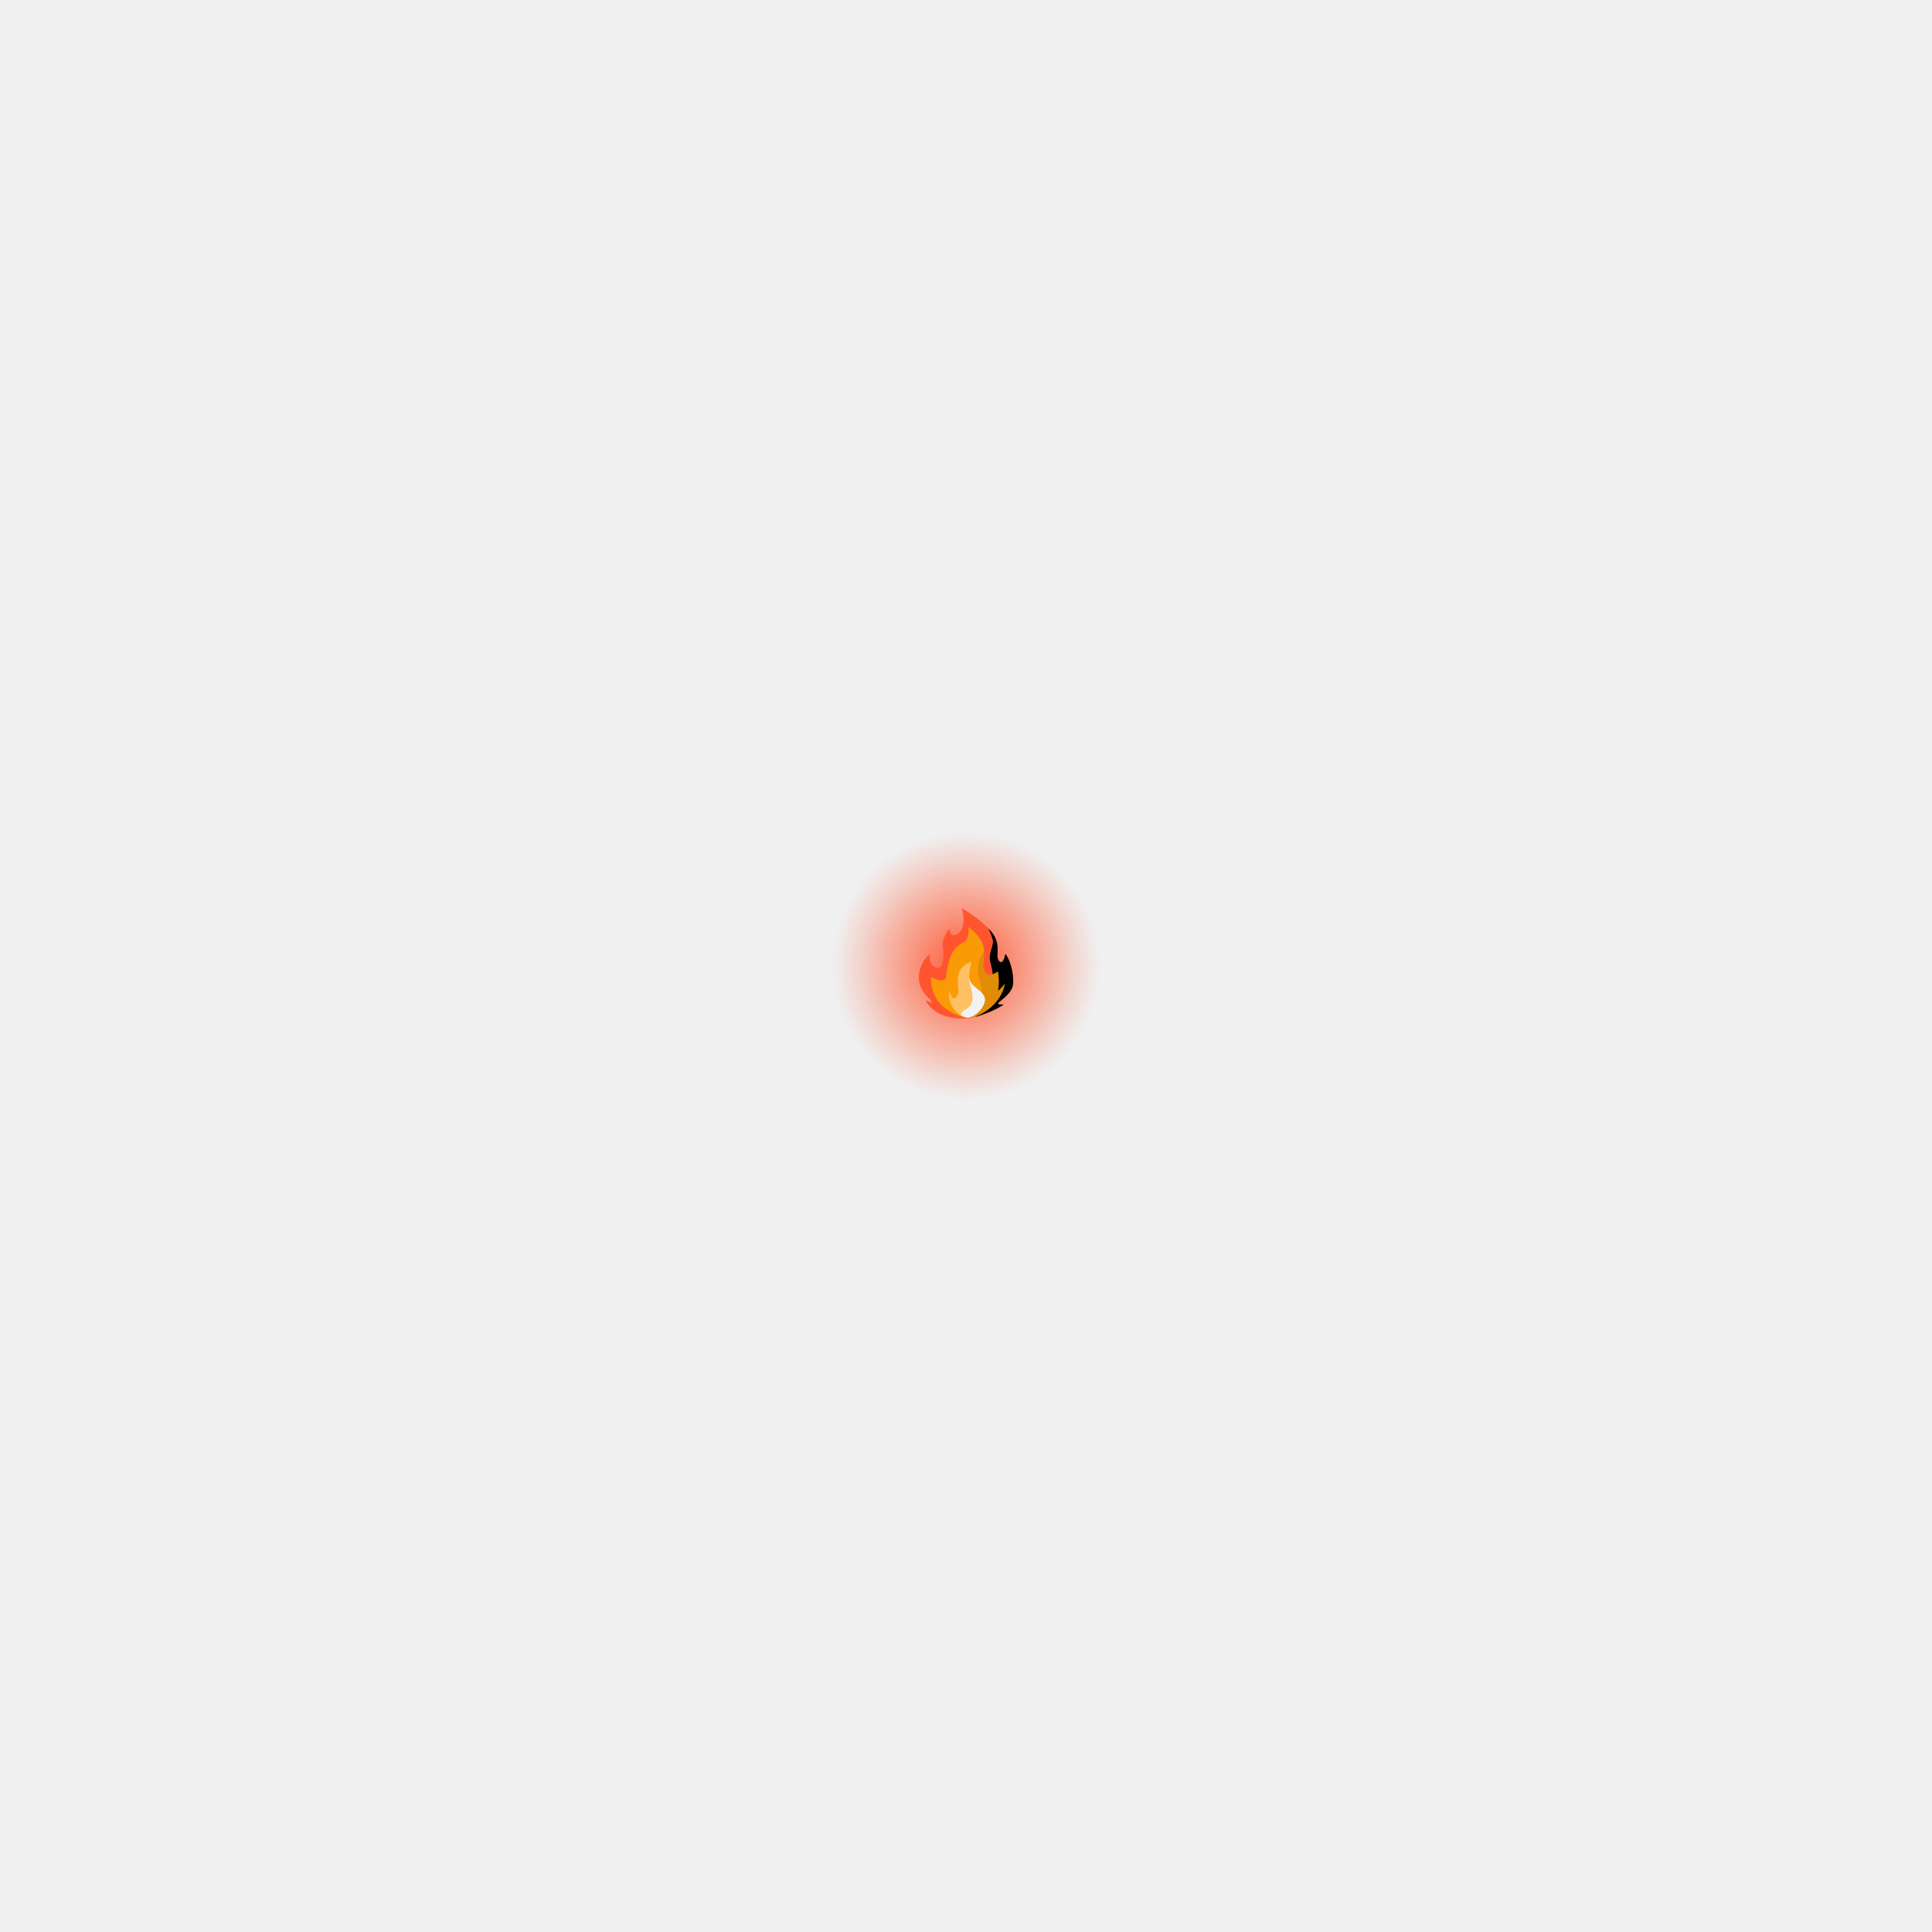
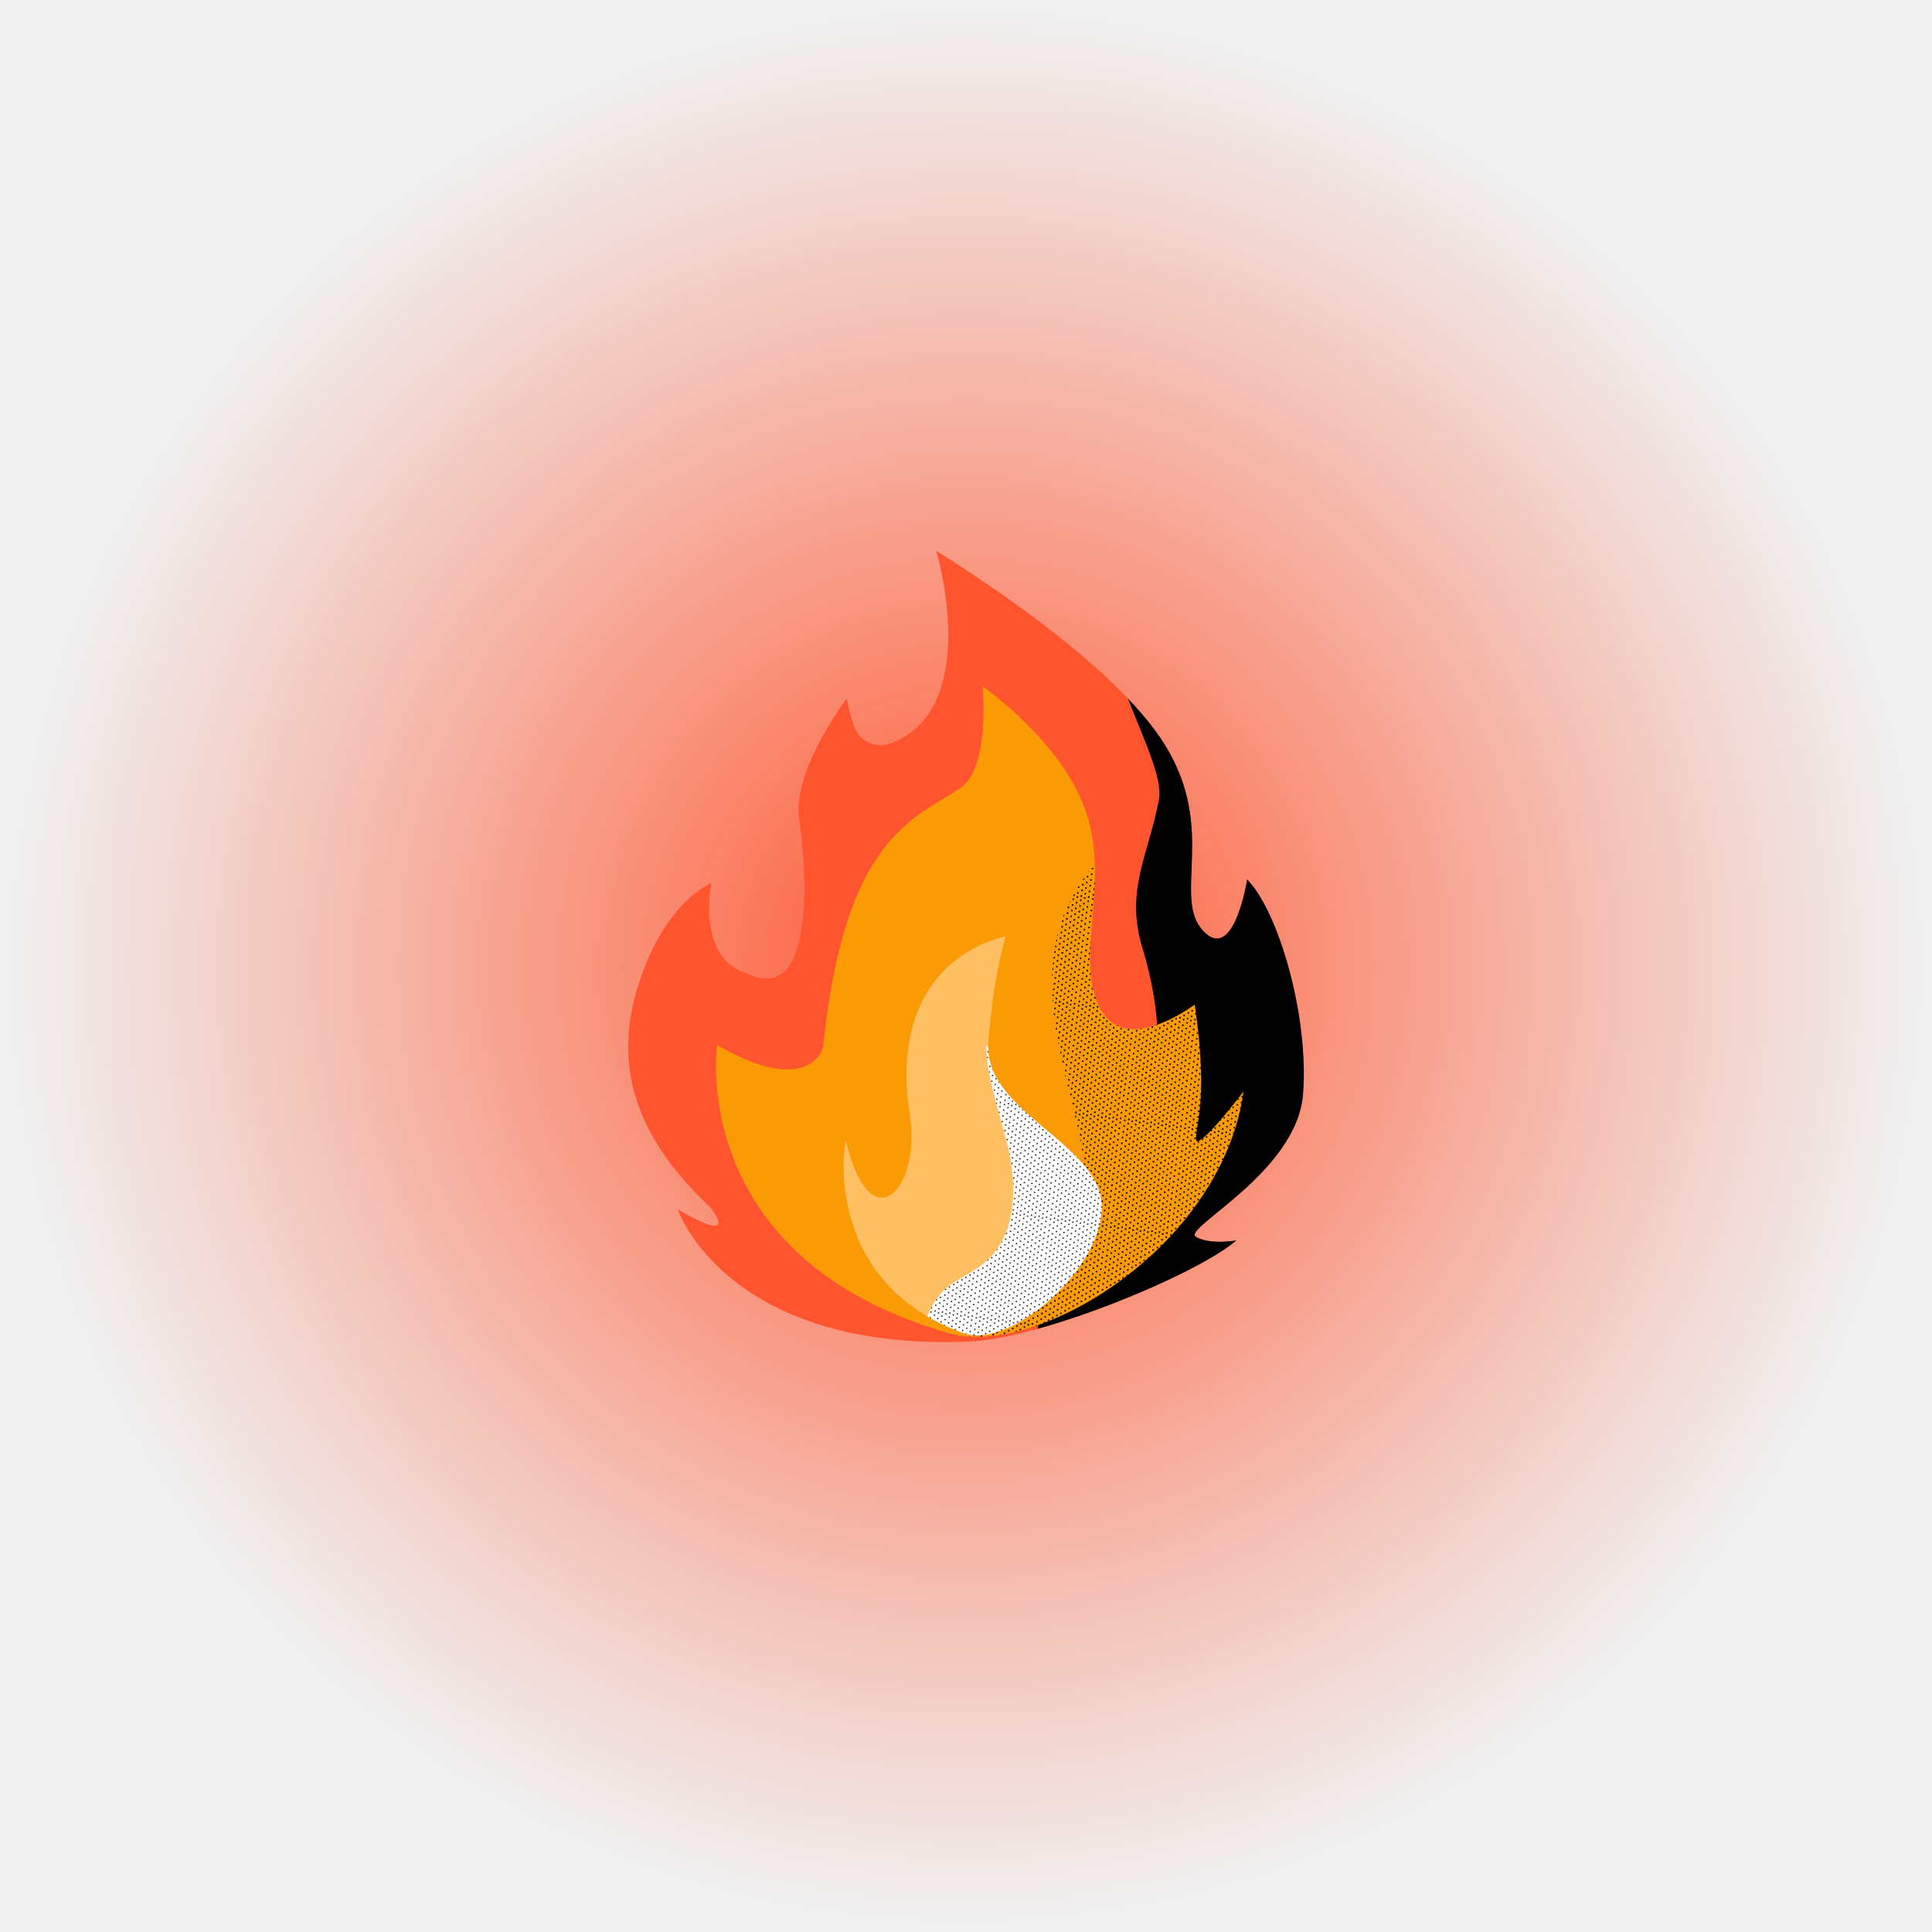
- <svg xmlns="http://www.w3.org/2000/svg" id="Camada_1" data-name="Camada 1" viewBox="0 0 1080 1080">
+ <svg xmlns="http://www.w3.org/2000/svg" id="Camada_1" data-name="Camada 1" viewBox="0 0 1721.76 1721.76">
  <defs>
    <style>
      .cls-1 {
        fill: none;
      }

      .cls-2 {
        fill: url(#Mini);
      }

      .cls-3 {
        fill: url(#Gradiente_sem_nome_47);
      }

      .cls-4 {
-         fill: #a3b571;
+         clip-path: url(#clippath-1);
      }

      .cls-5 {
-         clip-path: url(#clippath-1);
+         clip-path: url(#clippath-2);
      }

      .cls-6 {
-         clip-path: url(#clippath-3);
+         fill: #fff;
      }

      .cls-7 {
-         clip-path: url(#clippath-2);
+         fill: #ffc064;
      }

      .cls-8 {
-         fill: #fff;
+         fill: #ff552f;
      }

      .cls-9 {
-         opacity: .4;
+         clip-path: url(#clippath);
      }

      .cls-10 {
-         fill: #ffc064;
-       }
- 
-       .cls-11 {
-         fill: #ff552f;
-       }
- 
-       .cls-12 {
-         clip-path: url(#clippath);
-       }
- 
-       .cls-13 {
        fill: #fa9b05;
      }
    </style>
-     <radialGradient id="Gradiente_sem_nome_47" data-name="Gradiente sem nome 47" cx="540" cy="540" fx="540" fy="540" r="75.45" gradientUnits="userSpaceOnUse">
+     <radialGradient id="Gradiente_sem_nome_47" data-name="Gradiente sem nome 47" cx="860.88" cy="860.88" fx="860.88" fy="860.88" r="860.88" gradientUnits="userSpaceOnUse">
      <stop offset="0" stop-color="#ff552f" />
      <stop offset=".36" stop-color="#ff552f" stop-opacity=".62" />
      <stop offset=".79" stop-color="#ff552f" stop-opacity=".18" />
      <stop offset=".99" stop-color="#ff552f" stop-opacity="0" />
    </radialGradient>
    <clipPath id="clippath">
-       <path class="cls-1" d="M540.19,569.34c5.76-.23,17.95-5.3,20.93-7.91,0,0-2.05.37-3.16-.28-1.12-.65,7.91-5.02,8.37-11.16.47-6.14-1.95-14.33-4.37-16.75,0,0-1.02,6.61-3.44,4-2.42-2.6,1.12-7.91-2.98-14.51-4.09-6.61-16-13.95-17.86-15.16,0,0,3.7,12.43-3.62,15.06-1.16.42-2.44-.21-2.83-1.39-.23-.72-.46-1.51-.54-2.14,0,0-4.28,5.58-3.72,9.4,0,0,2.33,15.35-4.28,12,0,0-3.54-.74-2.6-6.98,0,0-3.16,1.3-5.21,6.61-2.05,5.3-2.42,11.63,5.12,18.7,0,0,2.6,3.16-2.51.19,0,0,3.72,11.07,22.7,10.33Z" />
+       <path class="cls-1" d="M863.01,1195.63c65.77-2.58,204.87-60.51,238.84-90.23,0,0-23.35,4.25-36.09-3.18-12.74-7.43,90.23-57.32,95.54-127.38,5.31-70.06-22.29-163.47-49.89-191.07,0,0-11.68,75.37-39.28,45.64-27.6-29.72,12.74-90.23-33.97-165.59-46.71-75.37-182.58-159.23-203.81-173.02,0,0,42.23,141.82-41.26,171.85-13.26,4.77-27.87-2.45-32.24-15.85-2.67-8.18-5.22-17.27-6.11-24.38,0,0-48.83,63.69-42.46,107.21,0,0,26.54,175.15-48.83,136.93,0,0-40.34-8.49-29.72-79.61,0,0-36.09,14.86-59.44,75.37-23.35,60.51-27.6,132.69,58.38,213.36,0,0,29.72,36.09-28.66,2.12,0,0,42.46,126.32,259.01,117.83Z" />
    </clipPath>
    <clipPath id="clippath-1">
-       <path class="cls-1" d="M538.7,568.69c6.9,1.97,21.3-6.79,22.98-18.89,0,0-3.81,5.02-3.72,3.63.1-1.52.93-3.44-.09-10.42,0,0-5.49,4.19-7.44.19-1.95-4,.84-9.58-1.02-15.16-1.86-5.58-8.09-9.86-8.09-9.86,0,0,.56,5.4-1.77,6.98-2.33,1.58-9.02,4.74-10.7,21.21,0,0-1.02,4-8.28-.19,0,0-2.42,16.65,18.14,22.51Z" />
+       <path class="cls-1" d="M846.03,1188.2c78.77,22.45,243.08-77.49,262.19-215.48,0,0-43.52,57.32-42.46,41.4,1.16-17.37,10.62-39.28-1.06-118.89,0,0-62.63,47.77-84.92,2.12-22.29-45.64,9.55-109.33-11.68-173.02-21.23-63.69-92.35-112.52-92.35-112.52,0,0,6.37,61.57-20.17,79.61-26.54,18.05-102.97,54.14-122.07,242.02,0,0-11.68,45.64-94.47-2.12,0,0-27.6,190.01,206.99,256.88Z" />
    </clipPath>
-     <pattern id="Mini" x="0" y="0" width="61.08" height="34.44" patternTransform="translate(-6529.595 -9879.727) rotate(-82.4797) scale(.1376)" patternUnits="userSpaceOnUse" viewBox="0 0 61.08 34.44">
+     <pattern id="Mini" x="0" y="0" width="61.08" height="34.44" patternTransform="translate(7034.256 -17846.671) rotate(-82.4797) scale(1.5704)" patternUnits="userSpaceOnUse" viewBox="0 0 61.08 34.44">
      <g>
        <rect class="cls-1" width="61.08" height="34.44" />
        <circle class="cls-1" cx="8.48" cy="34.06" r=".41" />
        <g>
          <circle cx="1.98" cy="1.21" r=".41" />
          <circle cx="5.24" cy="1.21" r=".41" />
          <circle cx="8.5" cy="1.21" r=".41" />
          <circle class="cls-1" cx="8.48" cy="-.38" r=".41" />
          <circle cx="11.76" cy="1.21" r=".41" />
          <circle cx="15.02" cy="1.21" r=".41" />
          <circle cx="18.28" cy="1.21" r=".41" />
          <circle cx="21.54" cy="1.21" r=".41" />
          <circle cx="24.8" cy="1.21" r=".41" />
          <circle cx="28.06" cy="1.21" r=".41" />
          <circle cx="31.32" cy="1.21" r=".41" />
          <circle cx="34.58" cy="1.21" r=".41" />
          <circle cx="37.84" cy="1.21" r=".41" />
          <circle cx="41.1" cy="1.21" r=".41" />
          <circle cx="44.36" cy="1.21" r=".41" />
          <circle cx="47.62" cy="1.21" r=".41" />
          <circle cx="50.88" cy="1.21" r=".41" />
          <circle cx="54.14" cy="1.21" r=".41" />
          <circle cx="57.4" cy="1.21" r=".41" />
          <circle cx="60.66" cy="1.21" r=".41" />
          <circle cx=".41" cy="3.4" r=".41" />
          <circle cx="3.67" cy="3.4" r=".41" />
          <circle cx="6.93" cy="3.4" r=".41" />
          <circle cx="10.2" cy="3.4" r=".41" />
          <circle cx="13.46" cy="3.4" r=".41" />
          <circle cx="16.72" cy="3.4" r=".41" />
          <circle cx="19.98" cy="3.4" r=".41" />
          <circle cx="23.24" cy="3.4" r=".41" />
          <circle cx="26.5" cy="3.4" r=".41" />
          <circle cx="29.76" cy="3.4" r=".41" />
          <circle cx="33.02" cy="3.4" r=".41" />
          <circle cx="36.28" cy="3.4" r=".41" />
          <circle cx="39.54" cy="3.4" r=".41" />
          <circle cx="42.8" cy="3.4" r=".41" />
          <circle cx="46.06" cy="3.4" r=".41" />
          <circle cx="49.32" cy="3.4" r=".41" />
          <circle cx="52.58" cy="3.4" r=".41" />
          <circle cx="55.84" cy="3.4" r=".41" />
          <circle cx="59.1" cy="3.4" r=".41" />
          <circle cx="1.98" cy="5.47" r=".41" />
          <circle cx="5.24" cy="5.47" r=".41" />
          <circle cx="8.5" cy="5.47" r=".41" />
          <circle cx="11.76" cy="5.47" r=".41" />
          <circle cx="15.02" cy="5.47" r=".41" />
          <circle cx="18.28" cy="5.47" r=".41" />
          <circle cx="21.54" cy="5.47" r=".41" />
          <circle cx="24.8" cy="5.47" r=".41" />
          <circle cx="28.06" cy="5.47" r=".41" />
          <circle cx="31.32" cy="5.47" r=".41" />
          <circle cx="34.58" cy="5.47" r=".41" />
          <circle cx="37.84" cy="5.47" r=".41" />
          <circle cx="41.1" cy="5.47" r=".41" />
          <circle cx="44.36" cy="5.47" r=".41" />
          <circle cx="47.62" cy="5.47" r=".41" />
          <circle cx="50.88" cy="5.47" r=".41" />
          <circle cx="54.14" cy="5.47" r=".41" />
          <circle cx="57.4" cy="5.47" r=".41" />
          <circle cx="60.66" cy="5.47" r=".41" />
          <circle cx=".41" cy="7.66" r=".41" />
          <circle cx="3.67" cy="7.66" r=".41" />
          <circle cx="6.93" cy="7.66" r=".41" />
          <circle cx="10.2" cy="7.66" r=".41" />
          <circle cx="13.46" cy="7.66" r=".41" />
          <circle cx="16.72" cy="7.66" r=".41" />
          <circle cx="19.98" cy="7.66" r=".41" />
          <circle cx="23.24" cy="7.66" r=".41" />
          <circle cx="26.5" cy="7.66" r=".41" />
          <circle cx="29.76" cy="7.66" r=".41" />
          <circle cx="33.02" cy="7.66" r=".41" />
          <circle cx="36.28" cy="7.66" r=".41" />
          <circle cx="39.54" cy="7.66" r=".41" />
          <circle cx="42.8" cy="7.66" r=".41" />
          <circle cx="46.06" cy="7.66" r=".41" />
          <circle cx="49.32" cy="7.66" r=".41" />
          <circle cx="52.58" cy="7.66" r=".41" />
          <circle cx="55.84" cy="7.66" r=".41" />
          <circle cx="59.1" cy="7.66" r=".41" />
          <circle cx="1.98" cy="9.74" r=".41" />
          <circle cx="5.24" cy="9.74" r=".41" />
          <circle cx="8.5" cy="9.74" r=".41" />
          <circle cx="11.76" cy="9.74" r=".41" />
          <circle cx="15.02" cy="9.74" r=".41" />
          <circle cx="18.28" cy="9.74" r=".41" />
          <circle cx="21.54" cy="9.74" r=".41" />
          <circle cx="24.8" cy="9.74" r=".41" />
          <circle cx="28.06" cy="9.74" r=".41" />
          <circle cx="31.32" cy="9.74" r=".41" />
          <circle cx="34.58" cy="9.74" r=".41" />
          <circle cx="37.84" cy="9.74" r=".41" />
          <circle cx="41.1" cy="9.74" r=".41" />
          <circle cx="44.36" cy="9.74" r=".41" />
          <circle cx="47.62" cy="9.74" r=".41" />
          <circle cx="50.88" cy="9.74" r=".41" />
          <circle cx="54.14" cy="9.74" r=".41" />
          <circle cx="57.4" cy="9.74" r=".41" />
          <circle cx="60.66" cy="9.74" r=".41" />
          <circle cx=".41" cy="11.92" r=".41" />
          <circle cx="3.67" cy="11.92" r=".41" />
          <circle cx="6.93" cy="11.92" r=".41" />
          <circle cx="10.2" cy="11.92" r=".41" />
          <circle cx="13.46" cy="11.92" r=".41" />
          <circle cx="16.72" cy="11.92" r=".41" />
          <circle cx="19.98" cy="11.92" r=".41" />
          <circle cx="23.24" cy="11.92" r=".41" />
          <circle cx="26.5" cy="11.92" r=".41" />
          <circle cx="29.76" cy="11.92" r=".41" />
          <circle cx="33.02" cy="11.92" r=".41" />
          <circle cx="36.28" cy="11.92" r=".41" />
          <circle cx="39.54" cy="11.92" r=".41" />
          <circle cx="42.8" cy="11.92" r=".41" />
          <circle cx="46.06" cy="11.92" r=".41" />
          <circle cx="49.32" cy="11.92" r=".41" />
          <circle cx="52.58" cy="11.92" r=".41" />
          <circle cx="55.84" cy="11.92" r=".41" />
          <circle cx="59.1" cy="11.92" r=".41" />
          <circle cx="1.98" cy="14" r=".41" />
          <circle cx="5.24" cy="14" r=".41" />
          <circle cx="8.5" cy="14" r=".41" />
          <circle cx="11.76" cy="14" r=".41" />
          <circle cx="15.02" cy="14" r=".41" />
          <circle cx="18.28" cy="14" r=".41" />
          <circle cx="21.54" cy="14" r=".41" />
          <circle cx="24.8" cy="14" r=".41" />
          <circle cx="28.06" cy="14" r=".41" />
          <circle cx="31.32" cy="14" r=".41" />
          <circle cx="34.58" cy="14" r=".41" />
          <circle cx="37.84" cy="14" r=".41" />
          <circle cx="41.1" cy="14" r=".41" />
          <circle cx="44.36" cy="14" r=".41" />
          <circle cx="47.62" cy="14" r=".41" />
          <circle cx="50.88" cy="14" r=".41" />
          <circle cx="54.14" cy="14" r=".41" />
          <circle cx="57.4" cy="14" r=".41" />
          <circle cx="60.66" cy="14" r=".41" />
          <circle cx=".41" cy="16.19" r=".41" />
          <circle cx="3.67" cy="16.19" r=".41" />
          <circle cx="6.93" cy="16.19" r=".41" />
          <circle cx="10.2" cy="16.19" r=".41" />
          <circle cx="13.46" cy="16.19" r=".41" />
          <circle cx="16.72" cy="16.19" r=".41" />
          <circle cx="19.98" cy="16.19" r=".41" />
          <circle cx="23.24" cy="16.19" r=".41" />
          <circle cx="26.5" cy="16.19" r=".41" />
          <circle cx="29.76" cy="16.19" r=".41" />
          <circle cx="33.02" cy="16.19" r=".41" />
          <circle cx="36.28" cy="16.19" r=".41" />
          <circle cx="39.54" cy="16.19" r=".41" />
          <circle cx="42.8" cy="16.19" r=".41" />
          <circle cx="46.06" cy="16.19" r=".41" />
          <circle cx="49.32" cy="16.19" r=".41" />
          <circle cx="52.58" cy="16.19" r=".41" />
          <circle cx="55.84" cy="16.19" r=".41" />
          <circle cx="59.1" cy="16.19" r=".41" />
          <circle cx="1.98" cy="18.26" r=".41" />
          <circle cx="5.24" cy="18.26" r=".41" />
          <circle cx="8.5" cy="18.26" r=".41" />
          <circle cx="11.76" cy="18.26" r=".41" />
          <circle cx="15.02" cy="18.26" r=".41" />
          <circle cx="18.28" cy="18.26" r=".41" />
          <circle cx="21.54" cy="18.26" r=".41" />
          <circle cx="24.8" cy="18.26" r=".41" />
          <circle cx="28.06" cy="18.26" r=".41" />
          <circle cx="31.32" cy="18.26" r=".41" />
          <circle cx="34.58" cy="18.26" r=".41" />
          <circle cx="37.84" cy="18.26" r=".41" />
          <circle cx="41.1" cy="18.26" r=".41" />
          <circle cx="44.36" cy="18.26" r=".41" />
          <circle cx="47.62" cy="18.26" r=".41" />
          <circle cx="50.88" cy="18.26" r=".41" />
          <circle cx="54.14" cy="18.26" r=".41" />
          <circle cx="57.4" cy="18.26" r=".41" />
          <circle cx="60.66" cy="18.26" r=".41" />
          <circle cx=".41" cy="20.45" r=".41" />
          <circle cx="3.67" cy="20.45" r=".41" />
          <circle cx="6.93" cy="20.45" r=".41" />
          <circle cx="10.2" cy="20.45" r=".41" />
          <circle cx="13.46" cy="20.45" r=".41" />
          <circle cx="16.72" cy="20.45" r=".41" />
          <circle cx="19.98" cy="20.45" r=".41" />
          <circle cx="23.24" cy="20.45" r=".41" />
          <circle cx="26.5" cy="20.45" r=".41" />
          <circle cx="29.76" cy="20.45" r=".41" />
          <circle cx="33.02" cy="20.45" r=".41" />
          <circle cx="36.28" cy="20.45" r=".41" />
          <circle cx="39.54" cy="20.45" r=".41" />
          <circle cx="42.8" cy="20.45" r=".41" />
          <circle cx="46.06" cy="20.45" r=".41" />
          <circle cx="49.32" cy="20.45" r=".41" />
          <circle cx="52.58" cy="20.45" r=".41" />
          <circle cx="55.84" cy="20.45" r=".41" />
          <circle cx="59.1" cy="20.45" r=".41" />
          <circle cx="1.98" cy="22.52" r=".41" />
          <circle cx="5.24" cy="22.52" r=".41" />
          <circle cx="8.5" cy="22.52" r=".41" />
          <circle cx="11.76" cy="22.52" r=".41" />
          <circle cx="15.02" cy="22.52" r=".41" />
          <circle cx="18.28" cy="22.52" r=".41" />
          <circle cx="21.54" cy="22.52" r=".41" />
          <circle cx="24.8" cy="22.52" r=".41" />
          <circle cx="28.06" cy="22.52" r=".41" />
          <circle cx="31.32" cy="22.52" r=".41" />
          <circle cx="34.58" cy="22.52" r=".41" />
          <circle cx="37.84" cy="22.52" r=".41" />
          <circle cx="41.1" cy="22.52" r=".41" />
          <circle cx="44.36" cy="22.52" r=".41" />
          <circle cx="47.62" cy="22.52" r=".41" />
          <circle cx="50.88" cy="22.52" r=".41" />
          <circle cx="54.14" cy="22.52" r=".41" />
          <circle cx="57.4" cy="22.52" r=".41" />
          <circle cx="60.66" cy="22.52" r=".41" />
          <circle cx=".41" cy="24.71" r=".41" />
          <circle cx="3.67" cy="24.71" r=".41" />
          <circle cx="6.93" cy="24.71" r=".41" />
          <circle cx="10.2" cy="24.71" r=".41" />
          <circle cx="13.46" cy="24.71" r=".41" />
          <circle cx="16.72" cy="24.71" r=".41" />
          <circle cx="19.98" cy="24.71" r=".41" />
          <circle cx="23.24" cy="24.71" r=".41" />
          <circle cx="26.5" cy="24.71" r=".41" />
          <circle cx="29.76" cy="24.71" r=".41" />
          <circle cx="33.02" cy="24.71" r=".41" />
          <circle cx="36.28" cy="24.71" r=".41" />
          <circle cx="39.54" cy="24.71" r=".41" />
          <circle cx="42.8" cy="24.71" r=".41" />
          <circle cx="46.06" cy="24.71" r=".41" />
          <circle cx="49.32" cy="24.71" r=".41" />
          <circle cx="52.58" cy="24.71" r=".41" />
          <circle cx="55.84" cy="24.71" r=".41" />
          <circle cx="59.1" cy="24.71" r=".41" />
          <circle cx="1.98" cy="26.78" r=".41" />
          <circle cx="5.24" cy="26.78" r=".41" />
          <circle cx="8.5" cy="26.78" r=".41" />
          <circle cx="11.76" cy="26.78" r=".41" />
          <circle cx="15.02" cy="26.78" r=".41" />
          <circle cx="18.28" cy="26.78" r=".41" />
          <circle cx="21.54" cy="26.78" r=".41" />
          <circle cx="24.8" cy="26.78" r=".41" />
          <circle cx="28.06" cy="26.78" r=".41" />
          <circle cx="31.32" cy="26.78" r=".41" />
          <circle cx="34.58" cy="26.78" r=".41" />
          <circle cx="37.84" cy="26.78" r=".41" />
          <circle cx="41.1" cy="26.78" r=".41" />
          <circle cx="44.36" cy="26.78" r=".41" />
          <circle cx="47.62" cy="26.78" r=".41" />
          <circle cx="50.88" cy="26.78" r=".41" />
          <circle cx="54.14" cy="26.78" r=".41" />
          <circle cx="57.4" cy="26.78" r=".41" />
          <circle cx="60.66" cy="26.78" r=".41" />
          <circle cx=".41" cy="28.97" r=".41" />
          <circle cx="3.67" cy="28.97" r=".41" />
          <circle cx="6.93" cy="28.97" r=".41" />
          <circle cx="10.2" cy="28.97" r=".41" />
          <circle cx="13.46" cy="28.97" r=".41" />
          <circle cx="16.72" cy="28.97" r=".41" />
          <circle cx="19.98" cy="28.97" r=".41" />
          <circle cx="23.24" cy="28.97" r=".41" />
          <circle cx="26.5" cy="28.97" r=".41" />
          <circle cx="29.76" cy="28.97" r=".41" />
          <circle cx="33.02" cy="28.97" r=".41" />
          <circle cx="36.28" cy="28.97" r=".41" />
          <circle cx="39.54" cy="28.97" r=".41" />
          <circle cx="42.8" cy="28.97" r=".41" />
          <circle cx="46.06" cy="28.97" r=".41" />
          <circle cx="49.32" cy="28.97" r=".41" />
          <circle cx="52.58" cy="28.97" r=".41" />
          <circle cx="55.84" cy="28.97" r=".41" />
          <circle cx="59.1" cy="28.97" r=".41" />
          <circle cx="1.98" cy="31.04" r=".41" />
          <circle cx="5.24" cy="31.04" r=".41" />
          <circle cx="8.5" cy="31.04" r=".41" />
          <circle cx="11.76" cy="31.04" r=".41" />
          <circle cx="15.02" cy="31.04" r=".41" />
          <circle cx="18.28" cy="31.04" r=".41" />
          <circle cx="21.54" cy="31.04" r=".41" />
          <circle cx="24.8" cy="31.04" r=".41" />
          <circle cx="28.06" cy="31.04" r=".41" />
          <circle cx="31.32" cy="31.04" r=".41" />
          <circle cx="34.58" cy="31.04" r=".41" />
          <circle cx="37.84" cy="31.04" r=".41" />
          <circle cx="41.1" cy="31.04" r=".41" />
          <circle cx="44.36" cy="31.04" r=".41" />
          <circle cx="47.62" cy="31.04" r=".41" />
          <circle cx="50.88" cy="31.04" r=".41" />
          <circle cx="54.14" cy="31.04" r=".41" />
          <circle cx="57.4" cy="31.04" r=".41" />
          <circle cx="60.66" cy="31.04" r=".41" />
          <circle cx=".41" cy="33.23" r=".41" />
          <circle cx="3.67" cy="33.23" r=".41" />
          <circle cx="6.93" cy="33.23" r=".41" />
          <circle cx="10.2" cy="33.23" r=".41" />
          <circle cx="13.46" cy="33.23" r=".41" />
          <circle cx="16.72" cy="33.23" r=".41" />
          <circle cx="19.98" cy="33.23" r=".41" />
          <circle cx="23.24" cy="33.23" r=".41" />
          <circle cx="26.5" cy="33.23" r=".41" />
          <circle cx="29.76" cy="33.23" r=".41" />
          <circle cx="33.02" cy="33.23" r=".41" />
          <circle cx="36.28" cy="33.23" r=".41" />
          <circle cx="39.54" cy="33.23" r=".41" />
          <circle cx="42.8" cy="33.23" r=".41" />
          <circle cx="46.06" cy="33.23" r=".41" />
          <circle cx="49.32" cy="33.23" r=".41" />
          <circle cx="52.58" cy="33.23" r=".41" />
          <circle cx="55.84" cy="33.23" r=".41" />
          <circle cx="59.1" cy="33.23" r=".41" />
        </g>
      </g>
    </pattern>
    <clipPath id="clippath-2">
-       <path class="cls-1" d="M539.81,568.67c3.71,1.33,11.02-5.23,10.78-10.06-.24-4.83-9.25-7.24-8.85-12.63.4-5.39,1.37-8.29,1.37-8.29,0,0-9.44,1.55-7.48,14,.89,5.63-3.06,10.06-4.99,2.01-.1-.4-2.09,10.94,9.17,14.97Z" />
-     </clipPath>
-     <clipPath id="clippath-3">
-       <rect class="cls-1" x="859.33" y="1533.03" width="1242.99" height="780.96" />
+       <path class="cls-1" d="M858.71,1188.03c42.37,15.13,125.78-59.67,123.02-114.76-2.75-55.08-105.58-82.63-100.99-144.14,4.59-61.51,15.61-94.56,15.61-94.56,0,0-107.7,17.69-85.38,159.75,10.1,64.27-34.89,114.76-56.92,22.95-1.09-4.55-23.87,124.86,104.66,170.76Z" />
    </clipPath>
  </defs>
+   <circle class="cls-3" cx="860.88" cy="860.88" r="860.88" />
  <g>
-     <circle class="cls-3" cx="540" cy="540" r="75.45" />
-     <g>
-       <path class="cls-11" d="M540.19,569.34c5.76-.23,17.95-5.3,20.93-7.91,0,0-2.05.37-3.16-.28-1.12-.65,7.91-5.02,8.37-11.16.47-6.14-1.95-14.33-4.37-16.75,0,0-1.02,6.61-3.44,4-2.42-2.6,1.12-7.91-2.98-14.51-4.09-6.61-16-13.95-17.86-15.16,0,0,3.7,12.43-3.62,15.06-1.16.42-2.44-.21-2.83-1.39-.23-.72-.46-1.51-.54-2.14,0,0-4.28,5.58-3.72,9.4,0,0,2.33,15.35-4.28,12,0,0-3.54-.74-2.6-6.98,0,0-3.16,1.3-5.21,6.61-2.05,5.3-2.42,11.63,5.12,18.7,0,0,2.6,3.16-2.51.19,0,0,3.72,11.07,22.7,10.33Z" />
-       <g class="cls-12">
-         <path d="M549.82,575.33c-2.73-.77-4.33-3.82-4.24-6.66.09-2.83,1.51-5.45,3.13-7.78,1.62-2.33,3.49-4.51,4.69-7.08,2.19-4.7,1.9-10.24.38-15.2-1.38-4.5.46-7.23,1.29-11.62.57-3.01-5.21-11.39-2.56-12.44.88-.35,6.07,3.68,7,3.86,1.7.33,2.88,1.83,3.9,3.22,3.6,4.92,7.23,9.9,9.5,15.55,2.27,5.65,3.08,12.13.92,17.83-2.25,5.91-7.32,10.21-12.19,14.25-4.45,3.68-8.99,7.42-14.38,9.49" />
-       </g>
-       <path class="cls-13" d="M538.7,568.69c6.9,1.97,21.3-6.79,22.98-18.89,0,0-3.81,5.02-3.72,3.63.1-1.52.93-3.44-.09-10.42,0,0-5.49,4.19-7.44.19-1.95-4,.84-9.58-1.02-15.16-1.86-5.58-8.09-9.86-8.09-9.86,0,0,.6,6.36-1.74,7.92-3.64,2.44-9.05,3.8-10.73,20.26,0,0-1.02,4-8.28-.19,0,0-2.42,16.65,18.14,22.51Z" />
-       <g class="cls-5">
-         <path class="cls-2" d="M540.24,567.44c.4-2.31,3.14-4.26,5.3-5.17,10.65-4.52-6.19-19.96,5.53-31.29,9.37,2.37,15.9,12.58,18.13,21.99.7,2.96.88,6.12-.03,9.02-.84,2.68-2.58,5.01-4.58,6.99-3.24,3.2-7.28,5.56-11.62,6.94-2.21.7-4.5,1.14-6.81,1.31-1.93.14-3.96.71-4.35-1.49-.51-2.84-2.1-5.28-1.57-8.3Z" />
-         <path class="cls-2" d="M540.24,567.44c.4-2.31,3.14-4.26,5.3-5.17,10.65-4.52-6.19-19.96,5.53-31.29,9.37,2.37,15.9,12.58,18.13,21.99.7,2.96.88,6.12-.03,9.02-.84,2.68-2.58,5.01-4.58,6.99-3.24,3.2-7.28,5.56-11.62,6.94-2.21.7-4.5,1.14-6.81,1.31-1.93.14-3.96.71-4.35-1.49-.51-2.84-2.1-5.28-1.57-8.3Z" />
-       </g>
-       <path class="cls-10" d="M539.81,568.67c3.71,1.33,11.02-5.23,10.78-10.06-.24-4.83-9.25-7.24-8.85-12.63.4-5.39,1.37-8.29,1.37-8.29,0,0-9.44,1.55-7.48,14,.89,5.63-3.06,10.06-4.99,2.01-.1-.4-2.09,10.94,9.17,14.97Z" />
-       <g class="cls-7">
-         <path class="cls-8" d="M538.86,564.84c.89-.59,1.88-1.04,2.69-1.75,2.22-1.95,2.45-5.35,1.87-8.25-.57-2.9-1.78-5.7-1.85-8.65,5.06,2.91,9.01,7.7,10.91,13.22,1.03,2.98,1.46,6.22.78,9.29s-2.59,5.95-5.4,7.38c-1.64.83-3.49,1.15-5.32,1.28-1.41.1-2.9.06-4.1-.68-1.39-.87-2.09-2.57-2.17-4.21-.13-2.54.35-6.13,2.59-7.63Z" />
-         <path class="cls-2" d="M538.86,564.84c.89-.59,1.88-1.04,2.69-1.75,2.22-1.95,2.45-5.35,1.87-8.25-.57-2.9-1.78-5.7-1.85-8.65,5.06,2.91,9.01,7.7,10.91,13.22,1.03,2.98,1.46,6.22.78,9.29s-2.59,5.95-5.4,7.38c-1.64.83-3.49,1.15-5.32,1.28-1.41.1-2.9.06-4.1-.68-1.39-.87-2.09-2.57-2.17-4.21-.13-2.54.35-6.13,2.59-7.63Z" />
-       </g>
+     <path class="cls-8" d="M863.01,1195.63c65.77-2.58,204.87-60.51,238.84-90.23,0,0-23.35,4.25-36.09-3.18-12.74-7.43,90.23-57.32,95.54-127.38,5.31-70.06-22.29-163.47-49.89-191.07,0,0-11.68,75.37-39.28,45.64-27.6-29.72,12.74-90.23-33.97-165.59-46.71-75.37-182.58-159.23-203.81-173.02,0,0,42.23,141.82-41.26,171.85-13.26,4.77-27.87-2.45-32.24-15.85-2.67-8.18-5.22-17.27-6.11-24.38,0,0-48.83,63.69-42.46,107.21,0,0,26.54,175.15-48.83,136.93,0,0-40.34-8.49-29.72-79.61,0,0-36.09,14.86-59.44,75.37-23.35,60.51-27.6,132.69,58.38,213.36,0,0,29.72,36.09-28.66,2.12,0,0,42.46,126.32,259.01,117.83Z" />
+     <g class="cls-9">
+       <path d="M972.92,1263.99c-31.12-8.84-49.38-43.64-48.36-75.97,1.02-32.33,17.25-62.2,35.74-88.74,18.49-26.54,39.83-51.45,53.51-80.76,25.04-53.62,21.72-116.9,4.36-173.47-15.77-51.4,5.21-82.55,14.69-132.59,6.49-34.29-59.44-129.99-29.26-141.91,10.07-3.98,69.23,41.97,79.86,44.02,19.37,3.74,32.83,20.86,44.47,36.78,41.02,56.1,82.47,112.95,108.42,177.43,25.96,64.47,35.19,138.43,10.5,203.4-25.64,67.46-83.51,116.55-139.12,162.55-50.72,41.96-102.63,84.63-164.08,108.23" />
    </g>
-   </g>
-   <g class="cls-9">
-     <g class="cls-6">
-       <path class="cls-4" d="M2602.14,1439.93c-40.57,45.13-77.07,94.55-124.25,132.73-66.83,54.08-149.52,81.62-226.42,117.63-72.21,33.81-135.67,107.12-177.61,174.59-40.11,64.54-61.32,137.49-61.33,209.15-14.15-5.94-28.66-10.81-43.38-14.51-28.47-7.16-59.32-10.74-94.3-10.94-33.42-.19-67.12,2.84-92.75,5.5-26.28,2.73-52.9,5.99-78.65,9.14-70.6,8.64-156,30.01-217.08-16.49-57.17-43.52-92.72-111.19-107.21-178.92-6.34-29.62-15.28-55.39-26.58-76.58-14.6-27.37-33.6-48.18-56.48-61.84-20.69-12.36-44.85-19.28-73.84-21.17-24.39-1.59-49.45.48-73.69,2.48-39.19,3.23-89.76,22.65-107.89-5.6-28.34-44.17-11.27-118.35-12.65-134.02-4.41-50.04.73-100.8,14.07-149.18,27.13-98.42,88.74-188.19,175.07-243.69,45.74-29.4,98.1-50.58,134.8-90.7,30.99-33.88,47.77-78.11,62.4-121.63,14.63-43.52,28.18-88.3,54.41-125.98,43.91-63.1,106.93-57.6,168.26-88.83,22.41-11.41,45.57-22.68,67.97-33.58,42.25-20.56,85.93-41.82,127.51-65.39,22.57-12.79,42.67-25.2,61.45-37.92,21.21-14.37,40.2-28.76,58.06-44,24.22-20.67,46.31-43.71,65.67-68.47,20.21-25.85,37.05-53.11,50.06-81.04,13.88-29.77,23.28-60.07,27.95-90.06,2.78-17.88,13.4-81.4-3.69-94.29-11.28-8.51-24.08-.26-34.89,10.66-8.19,8.27-15.24,18.08-19.63,23.31-41.41,49.27-96.72,84.92-136.51,135.37-35.83,45.43-53.36,102.21-79.57,153.79-45.02,88.6-119.69,112.29-203.13,154.78-45.38,23.11-88.92,47.5-129.4,72.5-43.38,26.79-84.6,55.11-122.51,84.16-40.32,30.91-78.11,63.57-112.3,97.1-36.16,35.45-69.37,72.89-98.7,111.28-30.51,39.94-57.73,82.49-80.9,126.47-23.71,45-43.24,91.64-58.05,138.61-15.33,48.61-25.69,97.89-30.8,146.48-5.33,50.68-5,101.14,1,149.95,5.51,44.91,26.58,86.26,34.05,130.79,6.9,41.16-3.94,81.56,4.97,123.75,10.78,51.04,44.58,60.17,87.83,79.32,60.24,26.67,109.3,70.14,168.38,98.71,56.02,27.08,116.24,42.65,178.99,46.26,29.89,1.72,61.29,5.3,91.67,1.86,29.51-3.34,59.33-6.56,89.17-9.3,62.59-5.74,125.52-11.69,188.42-7.74,26.62,1.67,53.14,5.13,79.18,10.91,64.16,14.26,126.8,45.8,165.78,98.72,55.75,75.69,53.04,182.25,17.21,269.16-66.75,161.89-218.67,255.91-315.71,396.2-40.15,58.04-68.22,114.35-85.82,172.14-16.36,53.74-23.74,109.32-22.56,169.9,1.01,52.1,8.26,108.99,22.82,179.01,4.77,22.95,16.12,51.37,33.75,84.47,15.85,29.76,36.32,62.58,60.84,97.56,22.93,32.7,49.13,66.75,75.77,98.45,19.74,23.49,51.05,72.92,80.32,82.48,7.63,2.49,17.69,2.7,28.19,2.09,14.22-.83,29.27-3.15,40.25-3.35,22.87-.4,45.73-.81,68.59-1.21-9.45-.19-37.58-37.35-44.97-44.7-16.14-16.05-32.28-32.09-48.42-48.14-29.57-29.4-59.68-58.35-88.3-88.69-64.47-68.35-114.74-149.87-147.8-237.78-16.75-44.56-29.1-90.79-36.64-137.8-7.69-47.97,3.55-93.76,17.71-140.26,16.33-53.63,42.58-106.19,80.27-160.66,19.49-28.17,42.53-57.44,68.48-86.99,26.38-30.05,56.84-61.6,90.53-93.79,18.07-17.27,37.74-34.22,56.75-50.61,49.16-42.37,100-86.19,135.06-144.29,25.48-42.21,40.83-91.03,44.41-141.16,1.78-24.89.65-49.87-3.35-74.26-4.08-24.9-11.15-49.07-21-71.85-33.54-77.52-99.97-128.12-106.22-217.79-6.27-90,43.32-167.86,110.21-223.86,30.59-25.61,64.3-45.13,100.19-58.01,35.57-12.76,72.53-19.69,111.66-27.02,38.12-7.14,77.54-14.53,115.41-27.81,36.06-12.65,70.41-31.01,102.08-54.58,30.81-22.92,58.43-50.25,82.08-81.22,23.66-30.98,42.75-64.81,56.75-100.57,5.28-13.47,9.78-27.1,13.51-40.84,6.44-23.76,10.56-47.86,12.27-72.01-72.34-5.15-131.85,53.16-177.25,103.66ZM1298.06,1784.29c4.93,5.57,9.56,11.92,13.82,18.97-.58,2.63-.65,5.71-1.25,7.85-.69,2.46-1.7,5.42-3.5,7.3-5.12,5.33-13.77,1.99-20.4,1.54-8.64-.59-17.3-.95-25.91-1.82-9.03-.91-18.73-1.87-26.88-6.2-9.6-5.1-11.42-12.03-13.4-22.36-1.46-7.64-2.97-15.17-1.94-22.99l.02-.18c1.3-9.84,10.64-16.59,20.38-14.66,12.87,2.56,25.08,6.67,35.91,13.14,8.4,5.02,16.19,11.55,23.15,19.41ZM1069.35,1814.28c-4.33-17.89,5.74-32.88,20.9-43.97,17.99-13.16,43.16-20.84,59.92-21.36,5.06-.16,10.29-.36,15.63-.54,2.38.66,4.68,1.47,6.85,2.49,25.33,11.8-2.59,51.57-7.36,68.27-3.55,12.42-6.39,25.02-10.34,37.32-2.5,7.77-2.71,20.71-9.39,26.43-1.06.91-2.57,1.53-4.32,1.98-7.8,2.02-16.11-.16-22.15-5.5-22.82-20.17-44.66-44.12-49.75-65.12ZM1253.03,1954.89c-18.37-4.68-36.27-11.21-53.32-19.51-9.88-4.94-14.14-12.85-18.01-19.46-5.51-9.43-6.76-19.5-5.66-30.04.94-9.04,3.56-15.7,8.14-23.62,1.58-2.73,2.47-5.94,5.28-7.45,11.44-6.16,25.35,6.94,33.05,13.54,10.67,9.15,13.88,13.77,26.74,17.07,16.39,4.2,30.27.6,44.67,8.25,11.49,6.1,20.23,15.98,28.75,25.57,4.2,4.73,8.46,9.33,12.96,13.74,4.67,4.57,4.35,9.84,1.55,15.54-2.67,5.42-6.46,12.3-12.63,14.26-6.74,2.14-15.7,1.83-22.72,1.47-16.6-.86-32.77-5.27-48.8-9.35Z" />
+     <path class="cls-10" d="M846.03,1188.2c78.77,22.45,243.08-77.49,262.19-215.48,0,0-43.52,57.32-42.46,41.4,1.16-17.37,10.62-39.28-1.06-118.89,0,0-62.63,47.77-84.92,2.12-22.29-45.64,9.55-109.33-11.68-173.02-21.23-63.69-92.35-112.52-92.35-112.52,0,0,6.81,72.54-19.83,90.43-41.52,27.87-103.3,43.32-122.41,231.21,0,0-11.68,45.64-94.47-2.12,0,0-27.6,190.01,206.99,256.88Z" />
+     <g class="cls-4">
+       <path class="cls-2" d="M863.62,1173.94c4.6-26.32,35.84-48.58,60.44-59.01,121.51-51.53-70.61-227.73,63.16-356.99,106.94,27.08,181.43,143.58,206.9,250.92,8.01,33.78,10.08,69.78-.34,102.89-9.63,30.62-29.42,57.19-52.27,79.73-37.02,36.54-83.1,63.5-132.64,79.15-25.2,7.96-51.33,13.01-77.68,14.95-21.97,1.61-45.17,8.08-49.64-16.98-5.78-32.37-23.93-60.26-17.93-94.65Z" />
+       <path class="cls-2" d="M863.62,1173.94c4.6-26.32,35.84-48.58,60.44-59.01,121.51-51.53-70.61-227.73,63.16-356.99,106.94,27.08,181.43,143.58,206.9,250.92,8.01,33.78,10.08,69.78-.34,102.89-9.63,30.62-29.42,57.19-52.27,79.73-37.02,36.54-83.1,63.5-132.64,79.15-25.2,7.96-51.33,13.01-77.68,14.95-21.97,1.61-45.17,8.08-49.64-16.98-5.78-32.37-23.93-60.26-17.93-94.65Z" />
+     </g>
+     <path class="cls-7" d="M858.71,1188.03c42.37,15.13,125.78-59.67,123.02-114.76-2.75-55.08-105.58-82.63-100.99-144.14,4.59-61.51,15.61-94.56,15.61-94.56,0,0-107.7,17.69-85.38,159.75,10.1,64.27-34.89,114.76-56.92,22.95-1.09-4.55-23.87,124.86,104.66,170.76Z" />
+     <g class="cls-5">
+       <path class="cls-6" d="M847.92,1144.35c10.16-6.78,21.5-11.9,30.67-19.97,25.31-22.28,27.92-61.06,21.37-94.14-6.56-33.08-20.34-65-21.07-98.72,57.73,33.24,102.82,87.87,124.51,150.86,11.7,33.97,16.71,70.99,8.89,106.06-7.82,35.07-29.6,67.89-61.62,84.2-18.68,9.52-39.83,13.13-60.76,14.55-16.03,1.09-33.12.7-46.75-7.81-15.89-9.92-23.87-29.3-24.81-48-1.45-28.93,4-69.96,29.58-87.01Z" />
+       <path class="cls-2" d="M847.92,1144.35c10.16-6.78,21.5-11.9,30.67-19.97,25.31-22.28,27.92-61.06,21.37-94.14-6.56-33.08-20.34-65-21.07-98.72,57.73,33.24,102.82,87.87,124.51,150.86,11.7,33.97,16.71,70.99,8.89,106.06-7.82,35.07-29.6,67.89-61.62,84.2-18.68,9.52-39.83,13.13-60.76,14.55-16.03,1.09-33.12.7-46.75-7.81-15.89-9.92-23.87-29.3-24.81-48-1.45-28.93,4-69.96,29.58-87.01Z" />
    </g>
  </g>
</svg>
